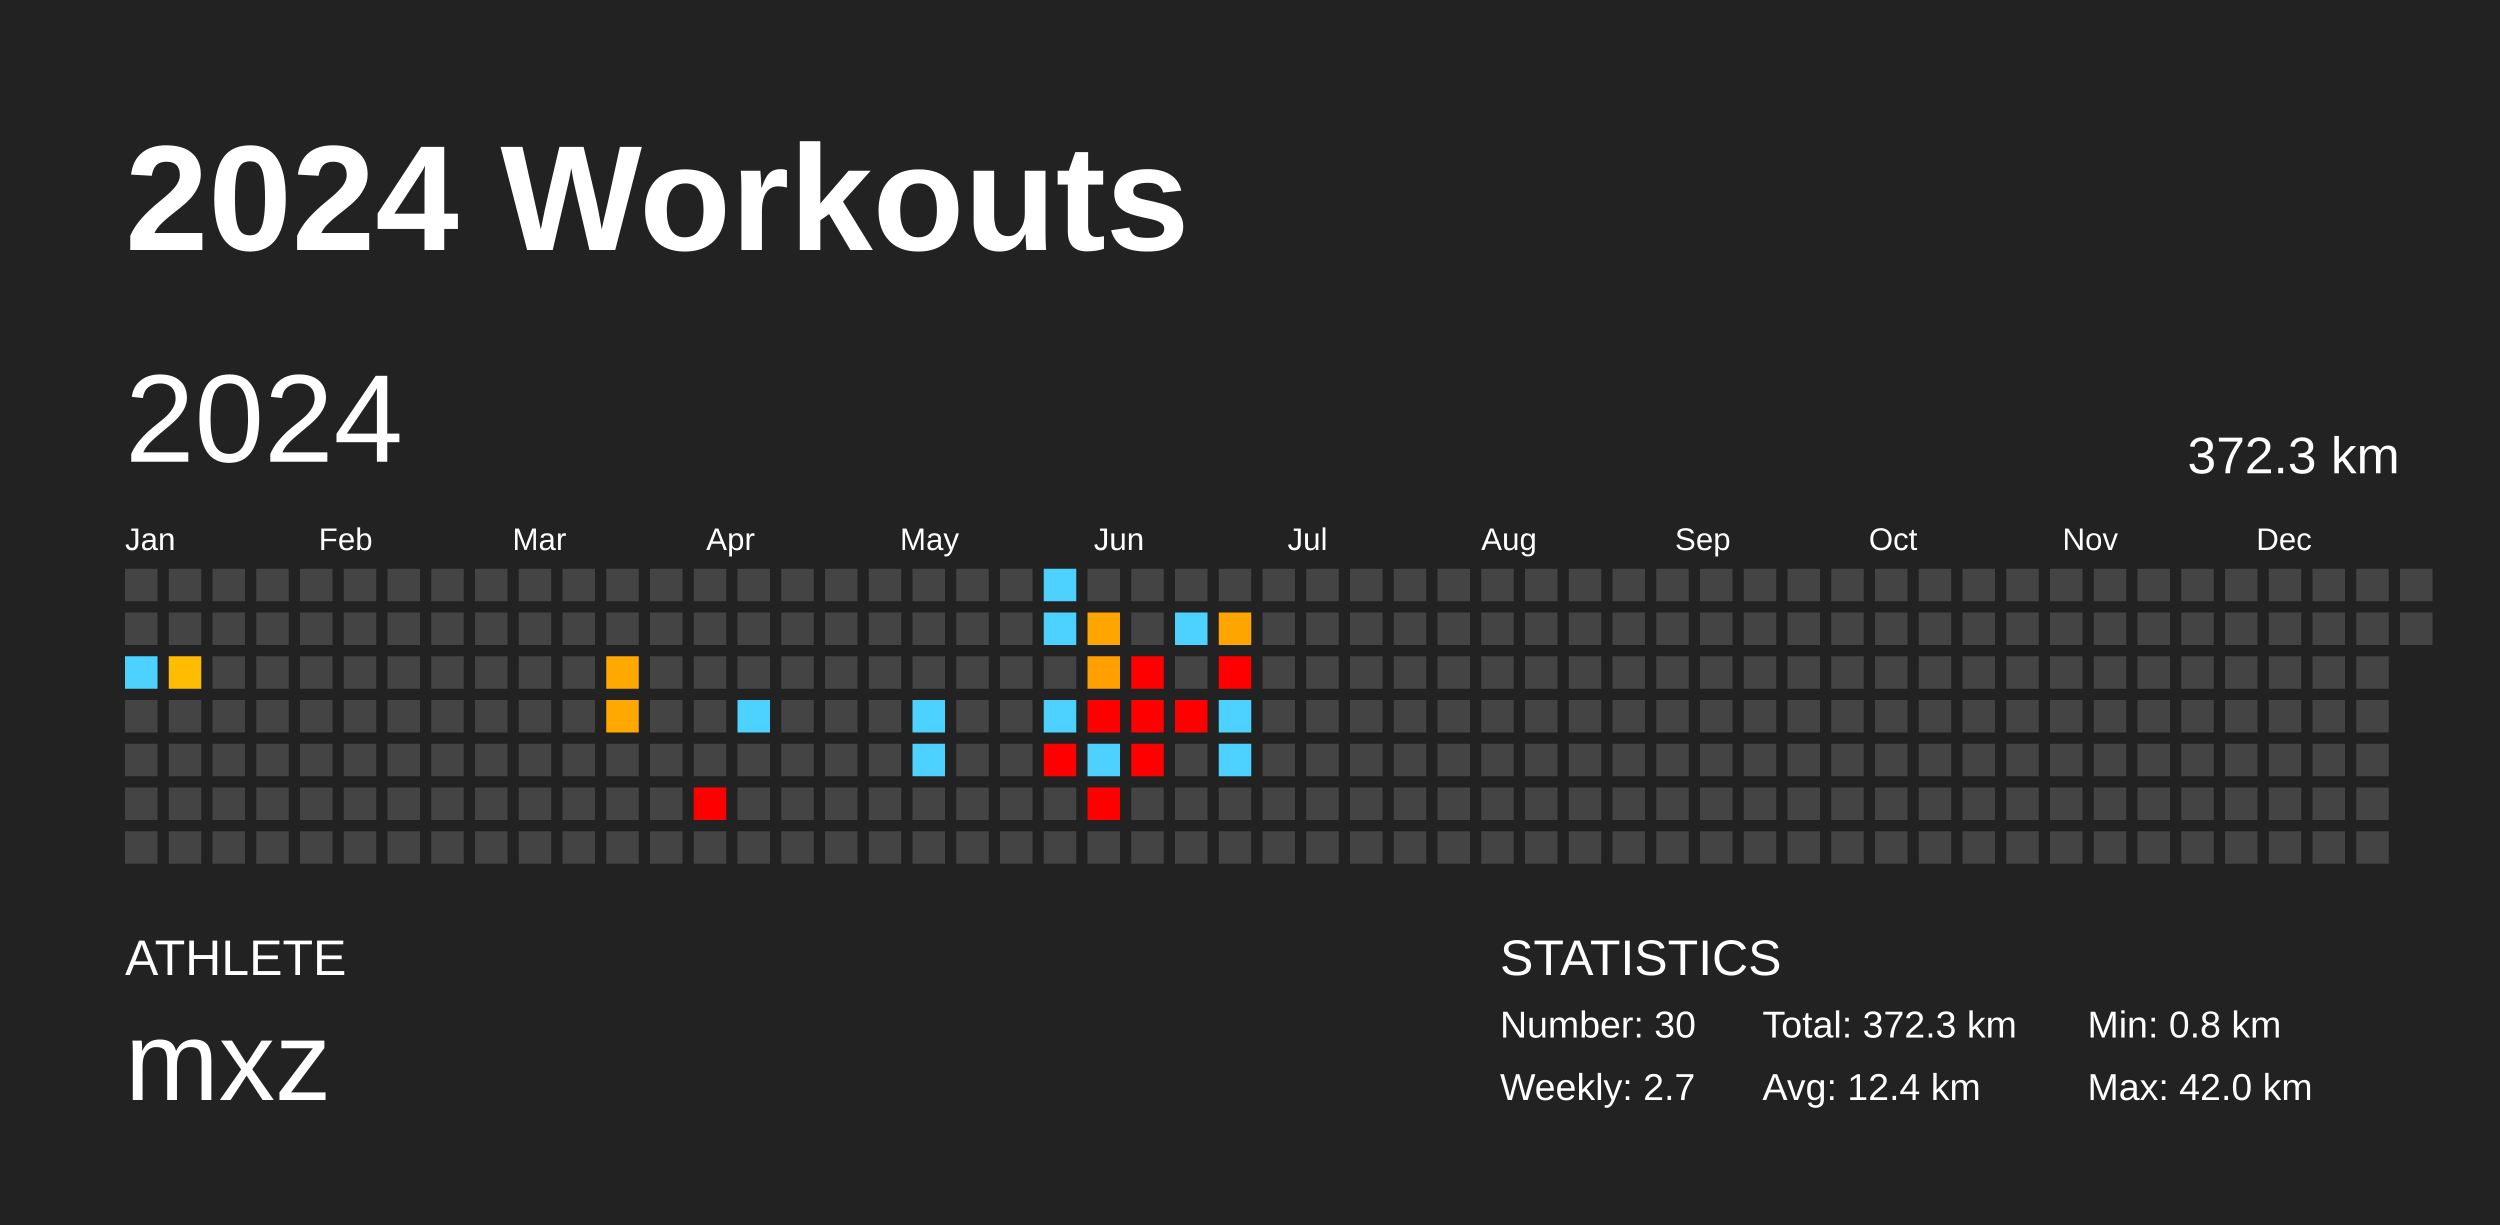
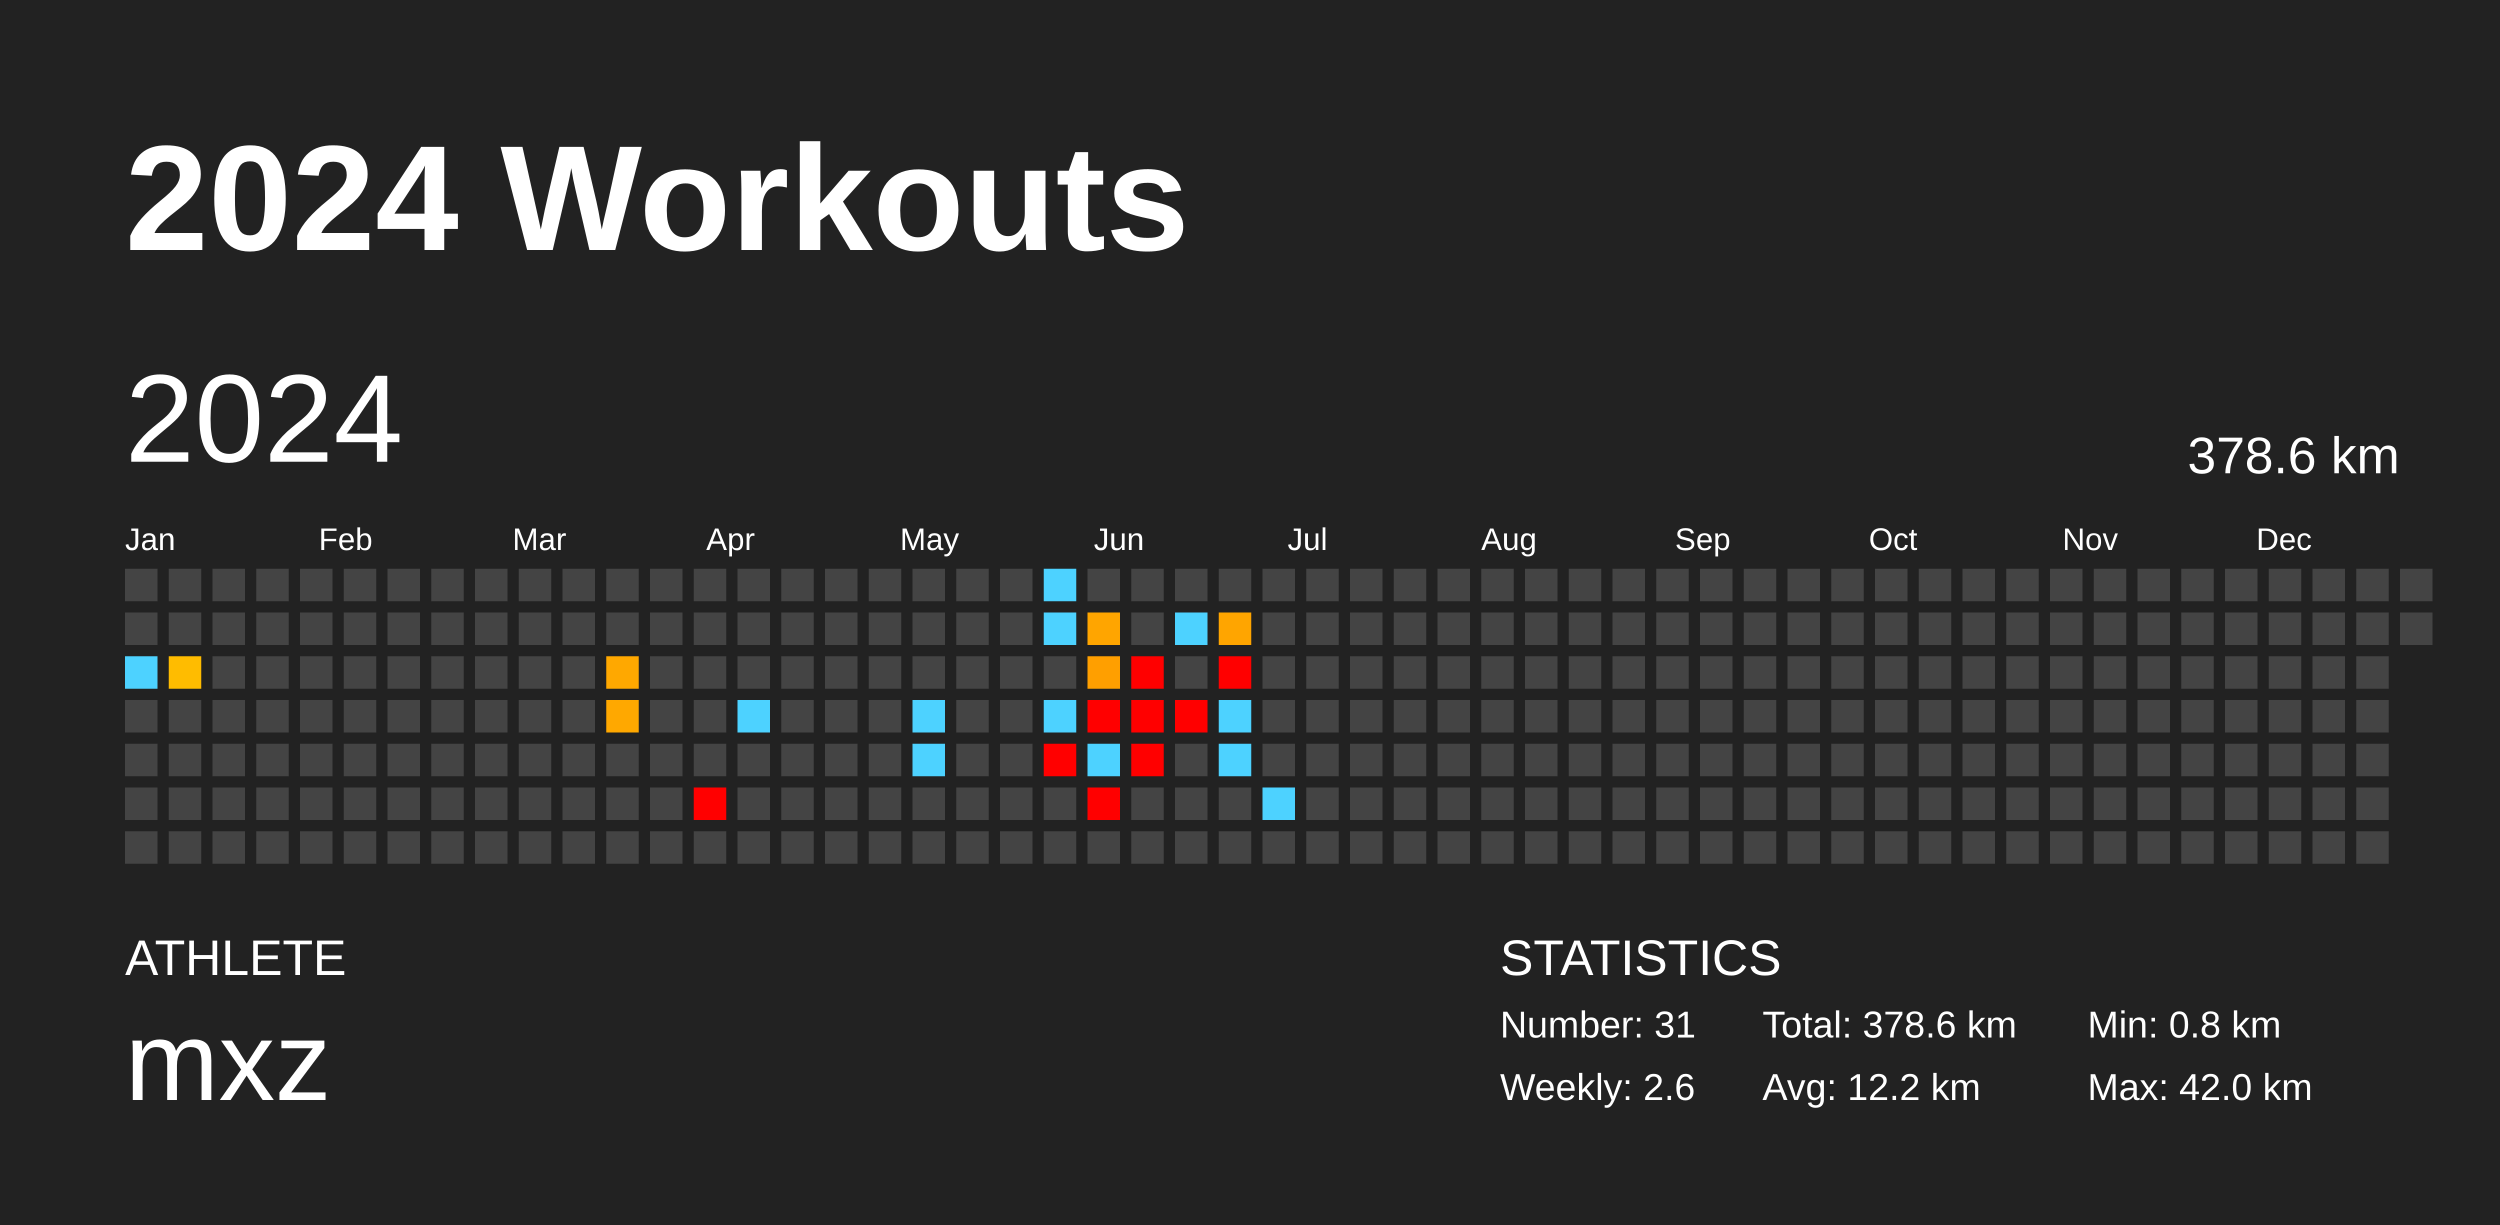
<svg xmlns="http://www.w3.org/2000/svg" baseProfile="full" height="98mm" version="1.1" viewBox="0,0,200,98" width="200mm">
  <defs />
  <rect fill="#222222" height="98" width="200" x="0" y="0" />
  <text fill="#FFFFFF" style="font-size:12px; font-family:Arial; font-weight:bold;" x="10" y="20">2024 Workouts</text>
  <text fill="#FFFFFF" style="font-size:4px; font-family:Arial" x="10" y="78">ATHLETE</text>
  <text fill="#FFFFFF" style="font-size:9px; font-family:Arial" x="10" y="88">mxz</text>
  <text fill="#FFFFFF" style="font-size:4px; font-family:Arial" x="120" y="78">STATISTICS</text>
-   <text fill="#FFFFFF" style="font-size:3px; font-family:Arial" x="120" y="83">Number: 30</text>
-   <text fill="#FFFFFF" style="font-size:3px; font-family:Arial" x="120" y="88">Weekly: 2.7</text>
-   <text fill="#FFFFFF" style="font-size:3px; font-family:Arial" x="141" y="83">Total: 372.3 km</text>
-   <text fill="#FFFFFF" style="font-size:3px; font-family:Arial" x="141" y="88">Avg: 12.4 km</text>
+   <text fill="#FFFFFF" style="font-size:3px; font-family:Arial" x="120" y="83">Number: 31</text>
+   <text fill="#FFFFFF" style="font-size:3px; font-family:Arial" x="120" y="88">Weekly: 2.6</text>
+   <text fill="#FFFFFF" style="font-size:3px; font-family:Arial" x="141" y="83">Total: 378.6 km</text>
+   <text fill="#FFFFFF" style="font-size:3px; font-family:Arial" x="141" y="88">Avg: 12.2 km</text>
  <text fill="#FFFFFF" style="font-size:3px; font-family:Arial" x="167" y="83">Min: 0.8 km</text>
  <text fill="#FFFFFF" style="font-size:3px; font-family:Arial" x="167" y="88">Max: 42.0 km</text>
  <text dominant-baseline="hanging" fill="#FFFFFF" style="font-size:10.0px; font-family:Arial;" x="10" y="30">2024</text>
-   <text dominant-baseline="hanging" fill="#FFFFFF" style="font-size:4.125px; font-family:Arial;" x="175" y="35">372.3 km</text>
+   <text dominant-baseline="hanging" fill="#FFFFFF" style="font-size:4.125px; font-family:Arial;" x="175" y="35">378.6 km</text>
  <text fill="#FFFFFF" style="font-size:2.5px; font-family:Arial" x="10.0" y="44">Jan</text>
  <text fill="#FFFFFF" style="font-size:2.5px; font-family:Arial" x="25.5" y="44">Feb</text>
  <text fill="#FFFFFF" style="font-size:2.5px; font-family:Arial" x="41.0" y="44">Mar</text>
  <text fill="#FFFFFF" style="font-size:2.5px; font-family:Arial" x="56.5" y="44">Apr</text>
  <text fill="#FFFFFF" style="font-size:2.5px; font-family:Arial" x="72.0" y="44">May</text>
  <text fill="#FFFFFF" style="font-size:2.5px; font-family:Arial" x="87.5" y="44">Jun</text>
  <text fill="#FFFFFF" style="font-size:2.5px; font-family:Arial" x="103.0" y="44">Jul</text>
  <text fill="#FFFFFF" style="font-size:2.5px; font-family:Arial" x="118.5" y="44">Aug</text>
  <text fill="#FFFFFF" style="font-size:2.5px; font-family:Arial" x="134.0" y="44">Sep</text>
  <text fill="#FFFFFF" style="font-size:2.5px; font-family:Arial" x="149.5" y="44">Oct</text>
  <text fill="#FFFFFF" style="font-size:2.5px; font-family:Arial" x="165.0" y="44">Nov</text>
  <text fill="#FFFFFF" style="font-size:2.5px; font-family:Arial" x="180.5" y="44">Dec</text>
  <rect fill="#444444" height="2.6" width="2.6" x="10.0" y="45.5" />
  <rect fill="#444444" height="2.6" width="2.6" x="10.0" y="49.0" />
  <rect fill="#4dd2ff" height="2.6" width="2.6" x="10.0" y="52.5" />
  <rect fill="#444444" height="2.6" width="2.6" x="10.0" y="56.0" />
  <rect fill="#444444" height="2.6" width="2.6" x="10.0" y="59.5" />
  <rect fill="#444444" height="2.6" width="2.6" x="10.0" y="63.0" />
  <rect fill="#444444" height="2.6" width="2.6" x="10.0" y="66.5" />
  <rect fill="#444444" height="2.6" width="2.6" x="13.5" y="45.5" />
  <rect fill="#444444" height="2.6" width="2.6" x="13.5" y="49.0" />
  <rect fill="#ffbc00" height="2.6" width="2.6" x="13.5" y="52.5" />
  <rect fill="#444444" height="2.6" width="2.6" x="13.5" y="56.0" />
  <rect fill="#444444" height="2.6" width="2.6" x="13.5" y="59.5" />
  <rect fill="#444444" height="2.6" width="2.6" x="13.5" y="63.0" />
  <rect fill="#444444" height="2.6" width="2.6" x="13.5" y="66.5" />
  <rect fill="#444444" height="2.6" width="2.6" x="17.0" y="45.5" />
  <rect fill="#444444" height="2.6" width="2.6" x="17.0" y="49.0" />
  <rect fill="#444444" height="2.6" width="2.6" x="17.0" y="52.5" />
  <rect fill="#444444" height="2.6" width="2.6" x="17.0" y="56.0" />
  <rect fill="#444444" height="2.6" width="2.6" x="17.0" y="59.5" />
  <rect fill="#444444" height="2.6" width="2.6" x="17.0" y="63.0" />
  <rect fill="#444444" height="2.6" width="2.6" x="17.0" y="66.5" />
  <rect fill="#444444" height="2.6" width="2.6" x="20.5" y="45.5" />
  <rect fill="#444444" height="2.6" width="2.6" x="20.5" y="49.0" />
  <rect fill="#444444" height="2.6" width="2.6" x="20.5" y="52.5" />
  <rect fill="#444444" height="2.6" width="2.6" x="20.5" y="56.0" />
  <rect fill="#444444" height="2.6" width="2.6" x="20.5" y="59.5" />
  <rect fill="#444444" height="2.6" width="2.6" x="20.5" y="63.0" />
  <rect fill="#444444" height="2.6" width="2.6" x="20.5" y="66.5" />
  <rect fill="#444444" height="2.6" width="2.6" x="24.0" y="45.5" />
  <rect fill="#444444" height="2.6" width="2.6" x="24.0" y="49.0" />
  <rect fill="#444444" height="2.6" width="2.6" x="24.0" y="52.5" />
  <rect fill="#444444" height="2.6" width="2.6" x="24.0" y="56.0" />
  <rect fill="#444444" height="2.6" width="2.6" x="24.0" y="59.5" />
  <rect fill="#444444" height="2.6" width="2.6" x="24.0" y="63.0" />
  <rect fill="#444444" height="2.6" width="2.6" x="24.0" y="66.5" />
  <rect fill="#444444" height="2.6" width="2.6" x="27.5" y="45.5" />
  <rect fill="#444444" height="2.6" width="2.6" x="27.5" y="49.0" />
  <rect fill="#444444" height="2.6" width="2.6" x="27.5" y="52.5" />
  <rect fill="#444444" height="2.6" width="2.6" x="27.5" y="56.0" />
  <rect fill="#444444" height="2.6" width="2.6" x="27.5" y="59.5" />
  <rect fill="#444444" height="2.6" width="2.6" x="27.5" y="63.0" />
  <rect fill="#444444" height="2.6" width="2.6" x="27.5" y="66.5" />
  <rect fill="#444444" height="2.6" width="2.6" x="31.0" y="45.5" />
  <rect fill="#444444" height="2.6" width="2.6" x="31.0" y="49.0" />
  <rect fill="#444444" height="2.6" width="2.6" x="31.0" y="52.5" />
  <rect fill="#444444" height="2.6" width="2.6" x="31.0" y="56.0" />
  <rect fill="#444444" height="2.6" width="2.6" x="31.0" y="59.5" />
  <rect fill="#444444" height="2.6" width="2.6" x="31.0" y="63.0" />
  <rect fill="#444444" height="2.6" width="2.6" x="31.0" y="66.5" />
  <rect fill="#444444" height="2.6" width="2.6" x="34.5" y="45.5" />
  <rect fill="#444444" height="2.6" width="2.6" x="34.5" y="49.0" />
  <rect fill="#444444" height="2.6" width="2.6" x="34.5" y="52.5" />
  <rect fill="#444444" height="2.6" width="2.6" x="34.5" y="56.0" />
  <rect fill="#444444" height="2.6" width="2.6" x="34.5" y="59.5" />
  <rect fill="#444444" height="2.6" width="2.6" x="34.5" y="63.0" />
  <rect fill="#444444" height="2.6" width="2.6" x="34.5" y="66.5" />
  <rect fill="#444444" height="2.6" width="2.6" x="38.0" y="45.5" />
  <rect fill="#444444" height="2.6" width="2.6" x="38.0" y="49.0" />
  <rect fill="#444444" height="2.6" width="2.6" x="38.0" y="52.5" />
  <rect fill="#444444" height="2.6" width="2.6" x="38.0" y="56.0" />
  <rect fill="#444444" height="2.6" width="2.6" x="38.0" y="59.5" />
  <rect fill="#444444" height="2.6" width="2.6" x="38.0" y="63.0" />
  <rect fill="#444444" height="2.6" width="2.6" x="38.0" y="66.5" />
  <rect fill="#444444" height="2.6" width="2.6" x="41.5" y="45.5" />
  <rect fill="#444444" height="2.6" width="2.6" x="41.5" y="49.0" />
  <rect fill="#444444" height="2.6" width="2.6" x="41.5" y="52.5" />
  <rect fill="#444444" height="2.6" width="2.6" x="41.5" y="56.0" />
  <rect fill="#444444" height="2.6" width="2.6" x="41.5" y="59.5" />
  <rect fill="#444444" height="2.6" width="2.6" x="41.5" y="63.0" />
  <rect fill="#444444" height="2.6" width="2.6" x="41.5" y="66.5" />
  <rect fill="#444444" height="2.6" width="2.6" x="45.0" y="45.5" />
  <rect fill="#444444" height="2.6" width="2.6" x="45.0" y="49.0" />
  <rect fill="#444444" height="2.6" width="2.6" x="45.0" y="52.5" />
  <rect fill="#444444" height="2.6" width="2.6" x="45.0" y="56.0" />
  <rect fill="#444444" height="2.6" width="2.6" x="45.0" y="59.5" />
  <rect fill="#444444" height="2.6" width="2.6" x="45.0" y="63.0" />
  <rect fill="#444444" height="2.6" width="2.6" x="45.0" y="66.5" />
  <rect fill="#444444" height="2.6" width="2.6" x="48.5" y="45.5" />
  <rect fill="#444444" height="2.6" width="2.6" x="48.5" y="49.0" />
  <rect fill="#ffa800" height="2.6" width="2.6" x="48.5" y="52.5" />
  <rect fill="#ffa800" height="2.6" width="2.6" x="48.5" y="56.0" />
  <rect fill="#444444" height="2.6" width="2.6" x="48.5" y="59.5" />
  <rect fill="#444444" height="2.6" width="2.6" x="48.5" y="63.0" />
  <rect fill="#444444" height="2.6" width="2.6" x="48.5" y="66.5" />
  <rect fill="#444444" height="2.6" width="2.6" x="52.0" y="45.5" />
  <rect fill="#444444" height="2.6" width="2.6" x="52.0" y="49.0" />
  <rect fill="#444444" height="2.6" width="2.6" x="52.0" y="52.5" />
  <rect fill="#444444" height="2.6" width="2.6" x="52.0" y="56.0" />
  <rect fill="#444444" height="2.6" width="2.6" x="52.0" y="59.5" />
  <rect fill="#444444" height="2.6" width="2.6" x="52.0" y="63.0" />
  <rect fill="#444444" height="2.6" width="2.6" x="52.0" y="66.5" />
  <rect fill="#444444" height="2.6" width="2.6" x="55.5" y="45.5" />
  <rect fill="#444444" height="2.6" width="2.6" x="55.5" y="49.0" />
  <rect fill="#444444" height="2.6" width="2.6" x="55.5" y="52.5" />
  <rect fill="#444444" height="2.6" width="2.6" x="55.5" y="56.0" />
  <rect fill="#444444" height="2.6" width="2.6" x="55.5" y="59.5" />
  <rect fill="red" height="2.6" width="2.6" x="55.5" y="63.0" />
  <rect fill="#444444" height="2.6" width="2.6" x="55.5" y="66.5" />
  <rect fill="#444444" height="2.6" width="2.6" x="59.0" y="45.5" />
  <rect fill="#444444" height="2.6" width="2.6" x="59.0" y="49.0" />
  <rect fill="#444444" height="2.6" width="2.6" x="59.0" y="52.5" />
  <rect fill="#4dd2ff" height="2.6" width="2.6" x="59.0" y="56.0" />
  <rect fill="#444444" height="2.6" width="2.6" x="59.0" y="59.5" />
  <rect fill="#444444" height="2.6" width="2.6" x="59.0" y="63.0" />
  <rect fill="#444444" height="2.6" width="2.6" x="59.0" y="66.5" />
  <rect fill="#444444" height="2.6" width="2.6" x="62.5" y="45.5" />
  <rect fill="#444444" height="2.6" width="2.6" x="62.5" y="49.0" />
  <rect fill="#444444" height="2.6" width="2.6" x="62.5" y="52.5" />
  <rect fill="#444444" height="2.6" width="2.6" x="62.5" y="56.0" />
  <rect fill="#444444" height="2.6" width="2.6" x="62.5" y="59.5" />
  <rect fill="#444444" height="2.6" width="2.6" x="62.5" y="63.0" />
  <rect fill="#444444" height="2.6" width="2.6" x="62.5" y="66.5" />
  <rect fill="#444444" height="2.6" width="2.6" x="66.0" y="45.5" />
  <rect fill="#444444" height="2.6" width="2.6" x="66.0" y="49.0" />
  <rect fill="#444444" height="2.6" width="2.6" x="66.0" y="52.5" />
  <rect fill="#444444" height="2.6" width="2.6" x="66.0" y="56.0" />
  <rect fill="#444444" height="2.6" width="2.6" x="66.0" y="59.5" />
  <rect fill="#444444" height="2.6" width="2.6" x="66.0" y="63.0" />
  <rect fill="#444444" height="2.6" width="2.6" x="66.0" y="66.5" />
  <rect fill="#444444" height="2.6" width="2.6" x="69.5" y="45.5" />
  <rect fill="#444444" height="2.6" width="2.6" x="69.5" y="49.0" />
  <rect fill="#444444" height="2.6" width="2.6" x="69.5" y="52.5" />
  <rect fill="#444444" height="2.6" width="2.6" x="69.5" y="56.0" />
  <rect fill="#444444" height="2.6" width="2.6" x="69.5" y="59.5" />
  <rect fill="#444444" height="2.6" width="2.6" x="69.5" y="63.0" />
  <rect fill="#444444" height="2.6" width="2.6" x="69.5" y="66.5" />
  <rect fill="#444444" height="2.6" width="2.6" x="73.0" y="45.5" />
  <rect fill="#444444" height="2.6" width="2.6" x="73.0" y="49.0" />
  <rect fill="#444444" height="2.6" width="2.6" x="73.0" y="52.5" />
  <rect fill="#4dd2ff" height="2.6" width="2.6" x="73.0" y="56.0" />
  <rect fill="#4dd2ff" height="2.6" width="2.6" x="73.0" y="59.5" />
  <rect fill="#444444" height="2.6" width="2.6" x="73.0" y="63.0" />
  <rect fill="#444444" height="2.6" width="2.6" x="73.0" y="66.5" />
  <rect fill="#444444" height="2.6" width="2.6" x="76.5" y="45.5" />
  <rect fill="#444444" height="2.6" width="2.6" x="76.5" y="49.0" />
  <rect fill="#444444" height="2.6" width="2.6" x="76.5" y="52.5" />
  <rect fill="#444444" height="2.6" width="2.6" x="76.5" y="56.0" />
  <rect fill="#444444" height="2.6" width="2.6" x="76.5" y="59.5" />
  <rect fill="#444444" height="2.6" width="2.6" x="76.5" y="63.0" />
  <rect fill="#444444" height="2.6" width="2.6" x="76.5" y="66.5" />
  <rect fill="#444444" height="2.6" width="2.6" x="80.0" y="45.5" />
  <rect fill="#444444" height="2.6" width="2.6" x="80.0" y="49.0" />
  <rect fill="#444444" height="2.6" width="2.6" x="80.0" y="52.5" />
  <rect fill="#444444" height="2.6" width="2.6" x="80.0" y="56.0" />
  <rect fill="#444444" height="2.6" width="2.6" x="80.0" y="59.5" />
  <rect fill="#444444" height="2.6" width="2.6" x="80.0" y="63.0" />
  <rect fill="#444444" height="2.6" width="2.6" x="80.0" y="66.5" />
  <rect fill="#4dd2ff" height="2.6" width="2.6" x="83.5" y="45.5" />
  <rect fill="#4dd2ff" height="2.6" width="2.6" x="83.5" y="49.0" />
  <rect fill="#444444" height="2.6" width="2.6" x="83.5" y="52.5" />
  <rect fill="#4dd2ff" height="2.6" width="2.6" x="83.5" y="56.0" />
  <rect fill="red" height="2.6" width="2.6" x="83.5" y="59.5" />
  <rect fill="#444444" height="2.6" width="2.6" x="83.5" y="63.0" />
  <rect fill="#444444" height="2.6" width="2.6" x="83.5" y="66.5" />
  <rect fill="#444444" height="2.6" width="2.6" x="87.0" y="45.5" />
  <rect fill="#ffa500" height="2.6" width="2.6" x="87.0" y="49.0" />
  <rect fill="#ff9f00" height="2.6" width="2.6" x="87.0" y="52.5" />
  <rect fill="red" height="2.6" width="2.6" x="87.0" y="56.0" />
  <rect fill="#4dd2ff" height="2.6" width="2.6" x="87.0" y="59.5" />
  <rect fill="red" height="2.6" width="2.6" x="87.0" y="63.0" />
  <rect fill="#444444" height="2.6" width="2.6" x="87.0" y="66.5" />
  <rect fill="#444444" height="2.6" width="2.6" x="90.5" y="45.5" />
  <rect fill="#444444" height="2.6" width="2.6" x="90.5" y="49.0" />
  <rect fill="red" height="2.6" width="2.6" x="90.5" y="52.5" />
  <rect fill="red" height="2.6" width="2.6" x="90.5" y="56.0" />
  <rect fill="red" height="2.6" width="2.6" x="90.5" y="59.5" />
  <rect fill="#444444" height="2.6" width="2.6" x="90.5" y="63.0" />
  <rect fill="#444444" height="2.6" width="2.6" x="90.5" y="66.5" />
  <rect fill="#444444" height="2.6" width="2.6" x="94.0" y="45.5" />
  <rect fill="#4dd2ff" height="2.6" width="2.6" x="94.0" y="49.0" />
  <rect fill="#444444" height="2.6" width="2.6" x="94.0" y="52.5" />
  <rect fill="red" height="2.6" width="2.6" x="94.0" y="56.0" />
  <rect fill="#444444" height="2.6" width="2.6" x="94.0" y="59.5" />
  <rect fill="#444444" height="2.6" width="2.6" x="94.0" y="63.0" />
  <rect fill="#444444" height="2.6" width="2.6" x="94.0" y="66.5" />
  <rect fill="#444444" height="2.6" width="2.6" x="97.5" y="45.5" />
  <rect fill="#ffa500" height="2.6" width="2.6" x="97.5" y="49.0" />
  <rect fill="red" height="2.6" width="2.6" x="97.5" y="52.5" />
  <rect fill="#4dd2ff" height="2.6" width="2.6" x="97.5" y="56.0" />
  <rect fill="#4dd2ff" height="2.6" width="2.6" x="97.5" y="59.5" />
  <rect fill="#444444" height="2.6" width="2.6" x="97.5" y="63.0" />
  <rect fill="#444444" height="2.6" width="2.6" x="97.5" y="66.5" />
  <rect fill="#444444" height="2.6" width="2.6" x="101.0" y="45.5" />
  <rect fill="#444444" height="2.6" width="2.6" x="101.0" y="49.0" />
  <rect fill="#444444" height="2.6" width="2.6" x="101.0" y="52.5" />
  <rect fill="#444444" height="2.6" width="2.6" x="101.0" y="56.0" />
  <rect fill="#444444" height="2.6" width="2.6" x="101.0" y="59.5" />
-   <rect fill="#444444" height="2.6" width="2.6" x="101.0" y="63.0" />
+   <rect fill="#4dd2ff" height="2.6" width="2.6" x="101.0" y="63.0" />
  <rect fill="#444444" height="2.6" width="2.6" x="101.0" y="66.5" />
  <rect fill="#444444" height="2.6" width="2.6" x="104.5" y="45.5" />
  <rect fill="#444444" height="2.6" width="2.6" x="104.5" y="49.0" />
  <rect fill="#444444" height="2.6" width="2.6" x="104.5" y="52.5" />
  <rect fill="#444444" height="2.6" width="2.6" x="104.5" y="56.0" />
  <rect fill="#444444" height="2.6" width="2.6" x="104.5" y="59.5" />
  <rect fill="#444444" height="2.6" width="2.6" x="104.5" y="63.0" />
  <rect fill="#444444" height="2.6" width="2.6" x="104.5" y="66.5" />
  <rect fill="#444444" height="2.6" width="2.6" x="108.0" y="45.5" />
  <rect fill="#444444" height="2.6" width="2.6" x="108.0" y="49.0" />
  <rect fill="#444444" height="2.6" width="2.6" x="108.0" y="52.5" />
  <rect fill="#444444" height="2.6" width="2.6" x="108.0" y="56.0" />
  <rect fill="#444444" height="2.6" width="2.6" x="108.0" y="59.5" />
  <rect fill="#444444" height="2.6" width="2.6" x="108.0" y="63.0" />
  <rect fill="#444444" height="2.6" width="2.6" x="108.0" y="66.5" />
  <rect fill="#444444" height="2.6" width="2.6" x="111.5" y="45.5" />
  <rect fill="#444444" height="2.6" width="2.6" x="111.5" y="49.0" />
  <rect fill="#444444" height="2.6" width="2.6" x="111.5" y="52.5" />
  <rect fill="#444444" height="2.6" width="2.6" x="111.5" y="56.0" />
  <rect fill="#444444" height="2.6" width="2.6" x="111.5" y="59.5" />
  <rect fill="#444444" height="2.6" width="2.6" x="111.5" y="63.0" />
  <rect fill="#444444" height="2.6" width="2.6" x="111.5" y="66.5" />
  <rect fill="#444444" height="2.6" width="2.6" x="115.0" y="45.5" />
  <rect fill="#444444" height="2.6" width="2.6" x="115.0" y="49.0" />
  <rect fill="#444444" height="2.6" width="2.6" x="115.0" y="52.5" />
  <rect fill="#444444" height="2.6" width="2.6" x="115.0" y="56.0" />
  <rect fill="#444444" height="2.6" width="2.6" x="115.0" y="59.5" />
  <rect fill="#444444" height="2.6" width="2.6" x="115.0" y="63.0" />
  <rect fill="#444444" height="2.6" width="2.6" x="115.0" y="66.5" />
  <rect fill="#444444" height="2.6" width="2.6" x="118.5" y="45.5" />
  <rect fill="#444444" height="2.6" width="2.6" x="118.5" y="49.0" />
  <rect fill="#444444" height="2.6" width="2.6" x="118.5" y="52.5" />
  <rect fill="#444444" height="2.6" width="2.6" x="118.5" y="56.0" />
  <rect fill="#444444" height="2.6" width="2.6" x="118.5" y="59.5" />
  <rect fill="#444444" height="2.6" width="2.6" x="118.5" y="63.0" />
  <rect fill="#444444" height="2.6" width="2.6" x="118.5" y="66.5" />
  <rect fill="#444444" height="2.6" width="2.6" x="122.0" y="45.5" />
  <rect fill="#444444" height="2.6" width="2.6" x="122.0" y="49.0" />
  <rect fill="#444444" height="2.6" width="2.6" x="122.0" y="52.5" />
  <rect fill="#444444" height="2.6" width="2.6" x="122.0" y="56.0" />
  <rect fill="#444444" height="2.6" width="2.6" x="122.0" y="59.5" />
  <rect fill="#444444" height="2.6" width="2.6" x="122.0" y="63.0" />
  <rect fill="#444444" height="2.6" width="2.6" x="122.0" y="66.5" />
  <rect fill="#444444" height="2.6" width="2.6" x="125.5" y="45.5" />
  <rect fill="#444444" height="2.6" width="2.6" x="125.5" y="49.0" />
  <rect fill="#444444" height="2.6" width="2.6" x="125.5" y="52.5" />
  <rect fill="#444444" height="2.6" width="2.6" x="125.5" y="56.0" />
  <rect fill="#444444" height="2.6" width="2.6" x="125.5" y="59.5" />
  <rect fill="#444444" height="2.6" width="2.6" x="125.5" y="63.0" />
  <rect fill="#444444" height="2.6" width="2.6" x="125.5" y="66.5" />
  <rect fill="#444444" height="2.6" width="2.6" x="129.0" y="45.5" />
  <rect fill="#444444" height="2.6" width="2.6" x="129.0" y="49.0" />
  <rect fill="#444444" height="2.6" width="2.6" x="129.0" y="52.5" />
  <rect fill="#444444" height="2.6" width="2.6" x="129.0" y="56.0" />
  <rect fill="#444444" height="2.6" width="2.6" x="129.0" y="59.5" />
  <rect fill="#444444" height="2.6" width="2.6" x="129.0" y="63.0" />
  <rect fill="#444444" height="2.6" width="2.6" x="129.0" y="66.5" />
  <rect fill="#444444" height="2.6" width="2.6" x="132.5" y="45.5" />
  <rect fill="#444444" height="2.6" width="2.6" x="132.5" y="49.0" />
  <rect fill="#444444" height="2.6" width="2.6" x="132.5" y="52.5" />
  <rect fill="#444444" height="2.6" width="2.6" x="132.5" y="56.0" />
  <rect fill="#444444" height="2.6" width="2.6" x="132.5" y="59.5" />
  <rect fill="#444444" height="2.6" width="2.6" x="132.5" y="63.0" />
  <rect fill="#444444" height="2.6" width="2.6" x="132.5" y="66.5" />
  <rect fill="#444444" height="2.6" width="2.6" x="136.0" y="45.5" />
  <rect fill="#444444" height="2.6" width="2.6" x="136.0" y="49.0" />
  <rect fill="#444444" height="2.6" width="2.6" x="136.0" y="52.5" />
  <rect fill="#444444" height="2.6" width="2.6" x="136.0" y="56.0" />
  <rect fill="#444444" height="2.6" width="2.6" x="136.0" y="59.5" />
  <rect fill="#444444" height="2.6" width="2.6" x="136.0" y="63.0" />
  <rect fill="#444444" height="2.6" width="2.6" x="136.0" y="66.5" />
  <rect fill="#444444" height="2.6" width="2.6" x="139.5" y="45.5" />
  <rect fill="#444444" height="2.6" width="2.6" x="139.5" y="49.0" />
  <rect fill="#444444" height="2.6" width="2.6" x="139.5" y="52.5" />
  <rect fill="#444444" height="2.6" width="2.6" x="139.5" y="56.0" />
  <rect fill="#444444" height="2.6" width="2.6" x="139.5" y="59.5" />
  <rect fill="#444444" height="2.6" width="2.6" x="139.5" y="63.0" />
  <rect fill="#444444" height="2.6" width="2.6" x="139.5" y="66.5" />
  <rect fill="#444444" height="2.6" width="2.6" x="143.0" y="45.5" />
  <rect fill="#444444" height="2.6" width="2.6" x="143.0" y="49.0" />
  <rect fill="#444444" height="2.6" width="2.6" x="143.0" y="52.5" />
  <rect fill="#444444" height="2.6" width="2.6" x="143.0" y="56.0" />
  <rect fill="#444444" height="2.6" width="2.6" x="143.0" y="59.5" />
  <rect fill="#444444" height="2.6" width="2.6" x="143.0" y="63.0" />
  <rect fill="#444444" height="2.6" width="2.6" x="143.0" y="66.5" />
  <rect fill="#444444" height="2.6" width="2.6" x="146.5" y="45.5" />
  <rect fill="#444444" height="2.6" width="2.6" x="146.5" y="49.0" />
  <rect fill="#444444" height="2.6" width="2.6" x="146.5" y="52.5" />
  <rect fill="#444444" height="2.6" width="2.6" x="146.5" y="56.0" />
  <rect fill="#444444" height="2.6" width="2.6" x="146.5" y="59.5" />
  <rect fill="#444444" height="2.6" width="2.6" x="146.5" y="63.0" />
  <rect fill="#444444" height="2.6" width="2.6" x="146.5" y="66.5" />
  <rect fill="#444444" height="2.6" width="2.6" x="150.0" y="45.5" />
  <rect fill="#444444" height="2.6" width="2.6" x="150.0" y="49.0" />
  <rect fill="#444444" height="2.6" width="2.6" x="150.0" y="52.5" />
  <rect fill="#444444" height="2.6" width="2.6" x="150.0" y="56.0" />
  <rect fill="#444444" height="2.6" width="2.6" x="150.0" y="59.5" />
  <rect fill="#444444" height="2.6" width="2.6" x="150.0" y="63.0" />
  <rect fill="#444444" height="2.6" width="2.6" x="150.0" y="66.5" />
  <rect fill="#444444" height="2.6" width="2.6" x="153.5" y="45.5" />
  <rect fill="#444444" height="2.6" width="2.6" x="153.5" y="49.0" />
  <rect fill="#444444" height="2.6" width="2.6" x="153.5" y="52.5" />
  <rect fill="#444444" height="2.6" width="2.6" x="153.5" y="56.0" />
  <rect fill="#444444" height="2.6" width="2.6" x="153.5" y="59.5" />
  <rect fill="#444444" height="2.6" width="2.6" x="153.5" y="63.0" />
  <rect fill="#444444" height="2.6" width="2.6" x="153.5" y="66.5" />
  <rect fill="#444444" height="2.6" width="2.6" x="157.0" y="45.5" />
  <rect fill="#444444" height="2.6" width="2.6" x="157.0" y="49.0" />
  <rect fill="#444444" height="2.6" width="2.6" x="157.0" y="52.5" />
  <rect fill="#444444" height="2.6" width="2.6" x="157.0" y="56.0" />
  <rect fill="#444444" height="2.6" width="2.6" x="157.0" y="59.5" />
  <rect fill="#444444" height="2.6" width="2.6" x="157.0" y="63.0" />
  <rect fill="#444444" height="2.6" width="2.6" x="157.0" y="66.5" />
  <rect fill="#444444" height="2.6" width="2.6" x="160.5" y="45.5" />
  <rect fill="#444444" height="2.6" width="2.6" x="160.5" y="49.0" />
  <rect fill="#444444" height="2.6" width="2.6" x="160.5" y="52.5" />
  <rect fill="#444444" height="2.6" width="2.6" x="160.5" y="56.0" />
  <rect fill="#444444" height="2.6" width="2.6" x="160.5" y="59.5" />
  <rect fill="#444444" height="2.6" width="2.6" x="160.5" y="63.0" />
  <rect fill="#444444" height="2.6" width="2.6" x="160.5" y="66.5" />
  <rect fill="#444444" height="2.6" width="2.6" x="164.0" y="45.5" />
  <rect fill="#444444" height="2.6" width="2.6" x="164.0" y="49.0" />
  <rect fill="#444444" height="2.6" width="2.6" x="164.0" y="52.5" />
  <rect fill="#444444" height="2.6" width="2.6" x="164.0" y="56.0" />
  <rect fill="#444444" height="2.6" width="2.6" x="164.0" y="59.5" />
  <rect fill="#444444" height="2.6" width="2.6" x="164.0" y="63.0" />
  <rect fill="#444444" height="2.6" width="2.6" x="164.0" y="66.5" />
  <rect fill="#444444" height="2.6" width="2.6" x="167.5" y="45.5" />
  <rect fill="#444444" height="2.6" width="2.6" x="167.5" y="49.0" />
  <rect fill="#444444" height="2.6" width="2.6" x="167.5" y="52.5" />
  <rect fill="#444444" height="2.6" width="2.6" x="167.5" y="56.0" />
  <rect fill="#444444" height="2.6" width="2.6" x="167.5" y="59.5" />
  <rect fill="#444444" height="2.6" width="2.6" x="167.5" y="63.0" />
  <rect fill="#444444" height="2.6" width="2.6" x="167.5" y="66.5" />
  <rect fill="#444444" height="2.6" width="2.6" x="171.0" y="45.5" />
  <rect fill="#444444" height="2.6" width="2.6" x="171.0" y="49.0" />
  <rect fill="#444444" height="2.6" width="2.6" x="171.0" y="52.5" />
  <rect fill="#444444" height="2.6" width="2.6" x="171.0" y="56.0" />
  <rect fill="#444444" height="2.6" width="2.6" x="171.0" y="59.5" />
  <rect fill="#444444" height="2.6" width="2.6" x="171.0" y="63.0" />
  <rect fill="#444444" height="2.6" width="2.6" x="171.0" y="66.5" />
  <rect fill="#444444" height="2.6" width="2.6" x="174.5" y="45.5" />
  <rect fill="#444444" height="2.6" width="2.6" x="174.5" y="49.0" />
  <rect fill="#444444" height="2.6" width="2.6" x="174.5" y="52.5" />
  <rect fill="#444444" height="2.6" width="2.6" x="174.5" y="56.0" />
  <rect fill="#444444" height="2.6" width="2.6" x="174.5" y="59.5" />
  <rect fill="#444444" height="2.6" width="2.6" x="174.5" y="63.0" />
  <rect fill="#444444" height="2.6" width="2.6" x="174.5" y="66.5" />
  <rect fill="#444444" height="2.6" width="2.6" x="178.0" y="45.5" />
  <rect fill="#444444" height="2.6" width="2.6" x="178.0" y="49.0" />
  <rect fill="#444444" height="2.6" width="2.6" x="178.0" y="52.5" />
  <rect fill="#444444" height="2.6" width="2.6" x="178.0" y="56.0" />
  <rect fill="#444444" height="2.6" width="2.6" x="178.0" y="59.5" />
  <rect fill="#444444" height="2.6" width="2.6" x="178.0" y="63.0" />
  <rect fill="#444444" height="2.6" width="2.6" x="178.0" y="66.5" />
  <rect fill="#444444" height="2.6" width="2.6" x="181.5" y="45.5" />
  <rect fill="#444444" height="2.6" width="2.6" x="181.5" y="49.0" />
  <rect fill="#444444" height="2.6" width="2.6" x="181.5" y="52.5" />
  <rect fill="#444444" height="2.6" width="2.6" x="181.5" y="56.0" />
  <rect fill="#444444" height="2.6" width="2.6" x="181.5" y="59.5" />
  <rect fill="#444444" height="2.6" width="2.6" x="181.5" y="63.0" />
  <rect fill="#444444" height="2.6" width="2.6" x="181.5" y="66.5" />
  <rect fill="#444444" height="2.6" width="2.6" x="185.0" y="45.5" />
  <rect fill="#444444" height="2.6" width="2.6" x="185.0" y="49.0" />
  <rect fill="#444444" height="2.6" width="2.6" x="185.0" y="52.5" />
  <rect fill="#444444" height="2.6" width="2.6" x="185.0" y="56.0" />
  <rect fill="#444444" height="2.6" width="2.6" x="185.0" y="59.5" />
  <rect fill="#444444" height="2.6" width="2.6" x="185.0" y="63.0" />
  <rect fill="#444444" height="2.6" width="2.6" x="185.0" y="66.5" />
  <rect fill="#444444" height="2.6" width="2.6" x="188.5" y="45.5" />
  <rect fill="#444444" height="2.6" width="2.6" x="188.5" y="49.0" />
  <rect fill="#444444" height="2.6" width="2.6" x="188.5" y="52.5" />
  <rect fill="#444444" height="2.6" width="2.6" x="188.5" y="56.0" />
  <rect fill="#444444" height="2.6" width="2.6" x="188.5" y="59.5" />
  <rect fill="#444444" height="2.6" width="2.6" x="188.5" y="63.0" />
  <rect fill="#444444" height="2.6" width="2.6" x="188.5" y="66.5" />
  <rect fill="#444444" height="2.6" width="2.6" x="192.0" y="45.5" />
  <rect fill="#444444" height="2.6" width="2.6" x="192.0" y="49.0" />
</svg>
